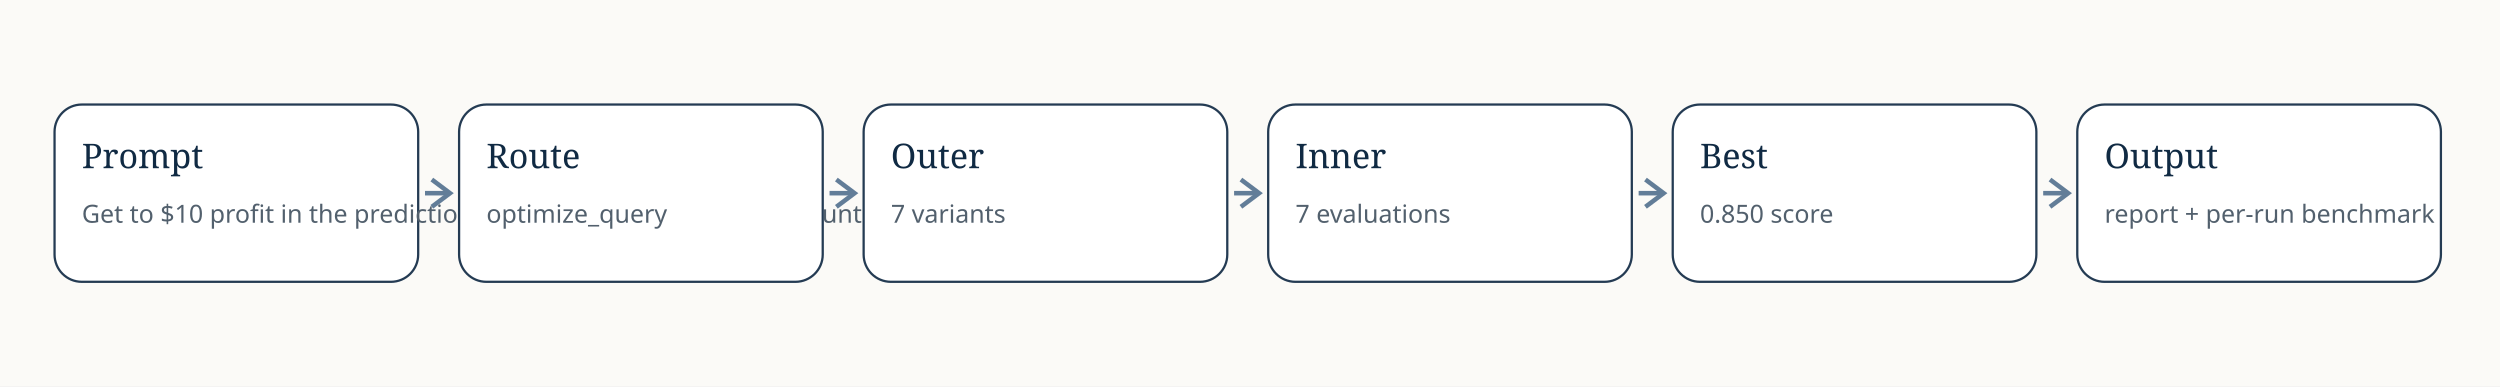
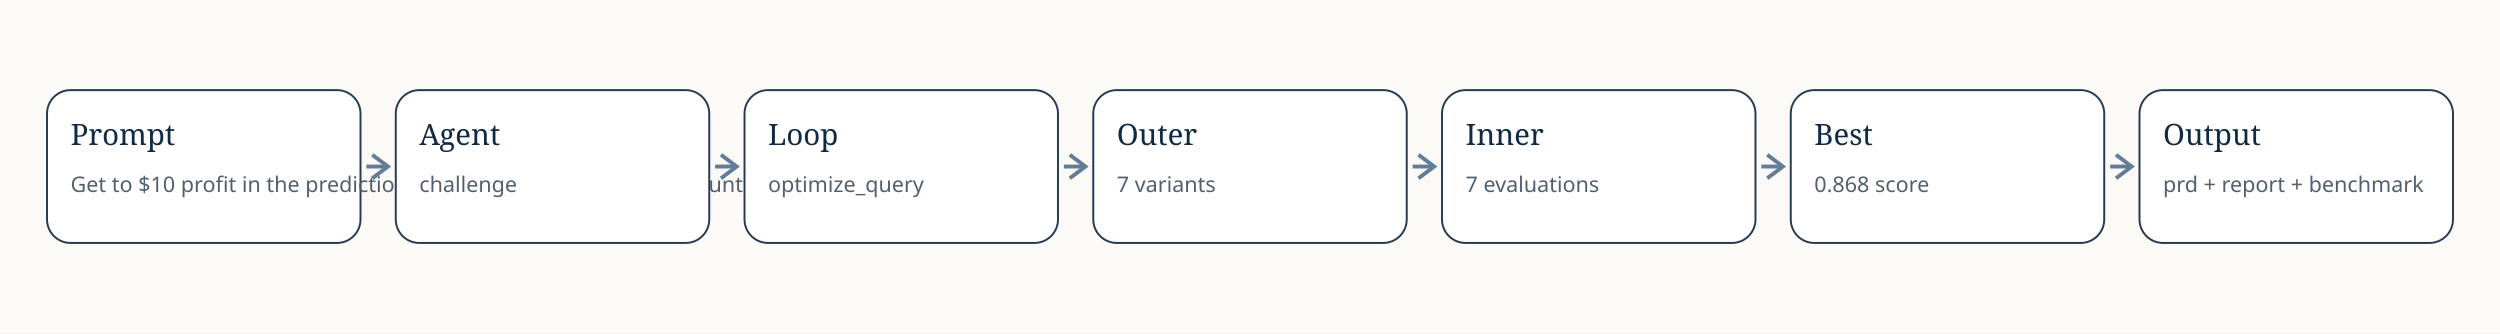
- <svg xmlns="http://www.w3.org/2000/svg" width="1100" height="170" viewBox="0 0 1100 170">
+ <svg xmlns="http://www.w3.org/2000/svg" width="1276" height="170" viewBox="0 0 1276 170">
  <rect width="100%" height="100%" fill="#fbfaf7" />
  <rect x="24" y="46" width="160" height="78" rx="12" fill="#ffffff" stroke="#243b53" />
  <text x="36" y="74" font-size="15" font-family="Georgia" fill="#102a43">Prompt</text>
  <text x="36" y="98" font-size="11" font-family="Verdana" fill="#52606d">Get to $10 profit in the prediction market challenge, don't stop until you're pr</text>
  <path d="M 187 85 L 197 85" stroke="#627d98" stroke-width="2" />
  <path d="M 190 79 L 198 85 L 190 91" fill="none" stroke="#627d98" stroke-width="2" />
  <rect x="202" y="46" width="160" height="78" rx="12" fill="#ffffff" stroke="#243b53" />
-   <text x="214" y="74" font-size="15" font-family="Georgia" fill="#102a43">Route</text>
-   <text x="214" y="98" font-size="11" font-family="Verdana" fill="#52606d">optimize_query</text>
+   <text x="214" y="74" font-size="15" font-family="Georgia" fill="#102a43">Agent</text>
+   <text x="214" y="98" font-size="11" font-family="Verdana" fill="#52606d">challenge</text>
  <path d="M 365 85 L 375 85" stroke="#627d98" stroke-width="2" />
  <path d="M 368 79 L 376 85 L 368 91" fill="none" stroke="#627d98" stroke-width="2" />
  <rect x="380" y="46" width="160" height="78" rx="12" fill="#ffffff" stroke="#243b53" />
-   <text x="392" y="74" font-size="15" font-family="Georgia" fill="#102a43">Outer</text>
-   <text x="392" y="98" font-size="11" font-family="Verdana" fill="#52606d">7 variants</text>
+   <text x="392" y="74" font-size="15" font-family="Georgia" fill="#102a43">Loop</text>
+   <text x="392" y="98" font-size="11" font-family="Verdana" fill="#52606d">optimize_query</text>
  <path d="M 543 85 L 553 85" stroke="#627d98" stroke-width="2" />
  <path d="M 546 79 L 554 85 L 546 91" fill="none" stroke="#627d98" stroke-width="2" />
  <rect x="558" y="46" width="160" height="78" rx="12" fill="#ffffff" stroke="#243b53" />
-   <text x="570" y="74" font-size="15" font-family="Georgia" fill="#102a43">Inner</text>
-   <text x="570" y="98" font-size="11" font-family="Verdana" fill="#52606d">7 evaluations</text>
+   <text x="570" y="74" font-size="15" font-family="Georgia" fill="#102a43">Outer</text>
+   <text x="570" y="98" font-size="11" font-family="Verdana" fill="#52606d">7 variants</text>
  <path d="M 721 85 L 731 85" stroke="#627d98" stroke-width="2" />
  <path d="M 724 79 L 732 85 L 724 91" fill="none" stroke="#627d98" stroke-width="2" />
  <rect x="736" y="46" width="160" height="78" rx="12" fill="#ffffff" stroke="#243b53" />
-   <text x="748" y="74" font-size="15" font-family="Georgia" fill="#102a43">Best</text>
-   <text x="748" y="98" font-size="11" font-family="Verdana" fill="#52606d">0.850 score</text>
+   <text x="748" y="74" font-size="15" font-family="Georgia" fill="#102a43">Inner</text>
+   <text x="748" y="98" font-size="11" font-family="Verdana" fill="#52606d">7 evaluations</text>
  <path d="M 899 85 L 909 85" stroke="#627d98" stroke-width="2" />
  <path d="M 902 79 L 910 85 L 902 91" fill="none" stroke="#627d98" stroke-width="2" />
  <rect x="914" y="46" width="160" height="78" rx="12" fill="#ffffff" stroke="#243b53" />
-   <text x="926" y="74" font-size="15" font-family="Georgia" fill="#102a43">Output</text>
-   <text x="926" y="98" font-size="11" font-family="Verdana" fill="#52606d">report + per-run benchmark</text>
+   <text x="926" y="74" font-size="15" font-family="Georgia" fill="#102a43">Best</text>
+   <text x="926" y="98" font-size="11" font-family="Verdana" fill="#52606d">0.868 score</text>
+   <path d="M 1077 85 L 1087 85" stroke="#627d98" stroke-width="2" />
+   <path d="M 1080 79 L 1088 85 L 1080 91" fill="none" stroke="#627d98" stroke-width="2" />
+   <rect x="1092" y="46" width="160" height="78" rx="12" fill="#ffffff" stroke="#243b53" />
+   <text x="1104" y="74" font-size="15" font-family="Georgia" fill="#102a43">Output</text>
+   <text x="1104" y="98" font-size="11" font-family="Verdana" fill="#52606d">prd + report + benchmark</text>
</svg>
